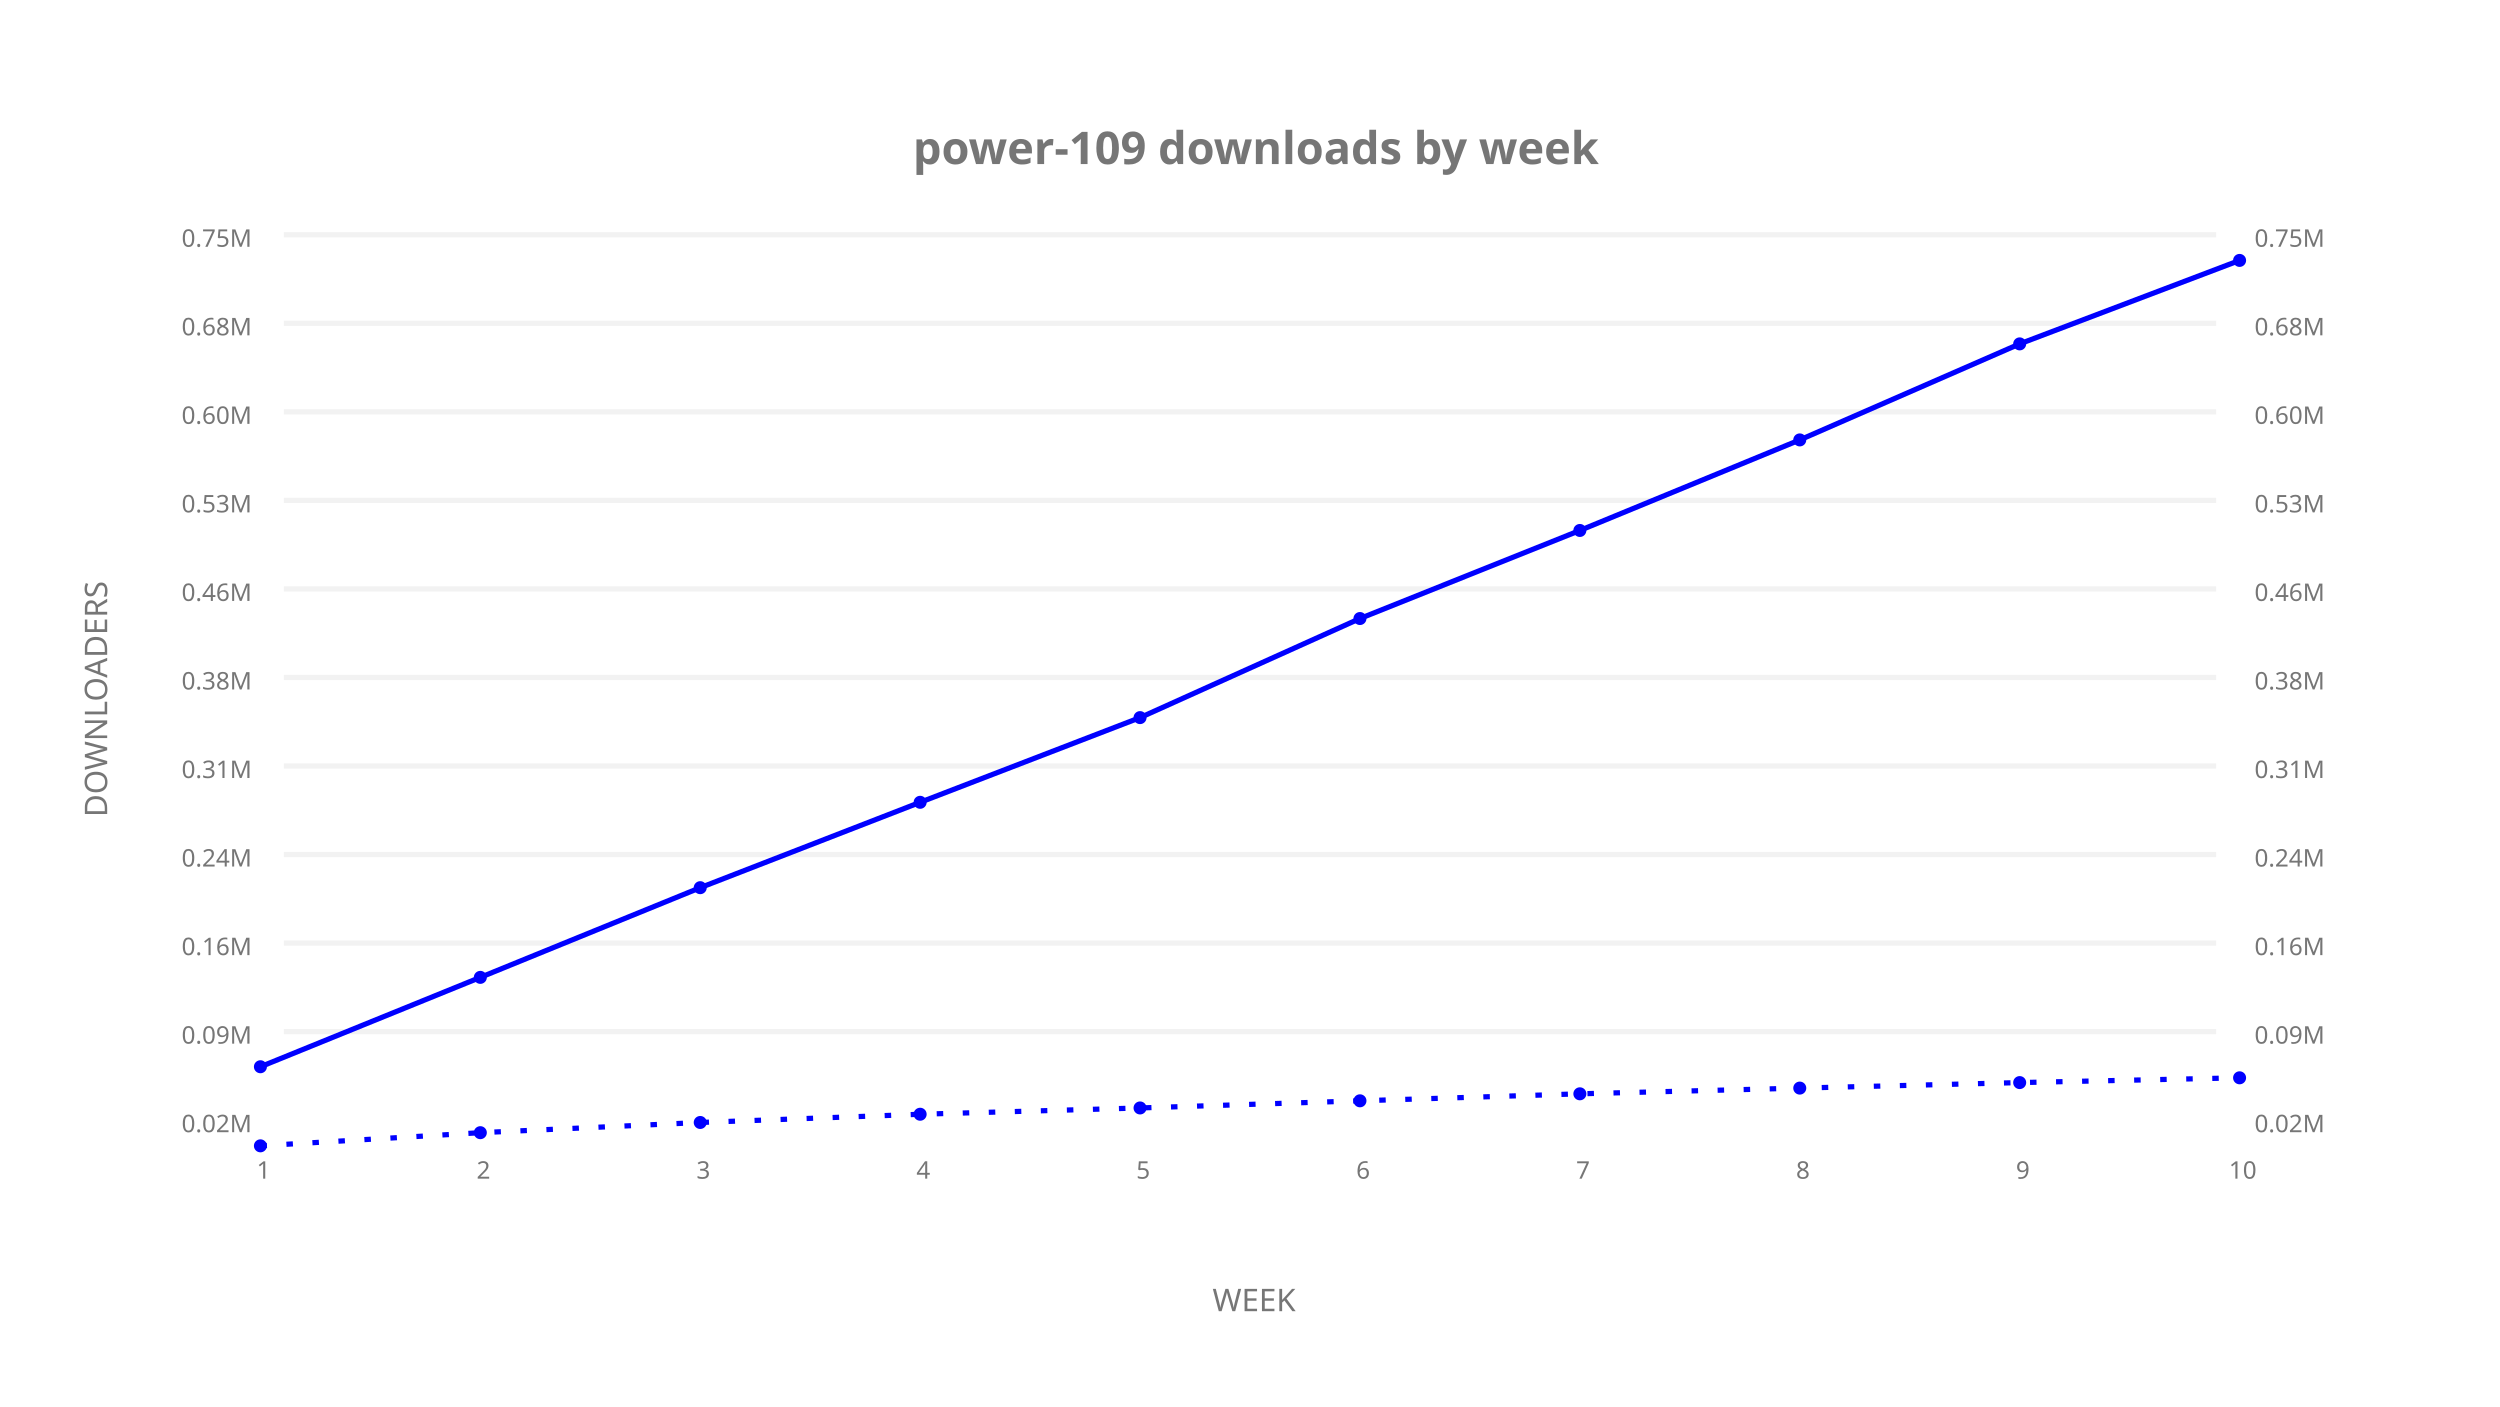
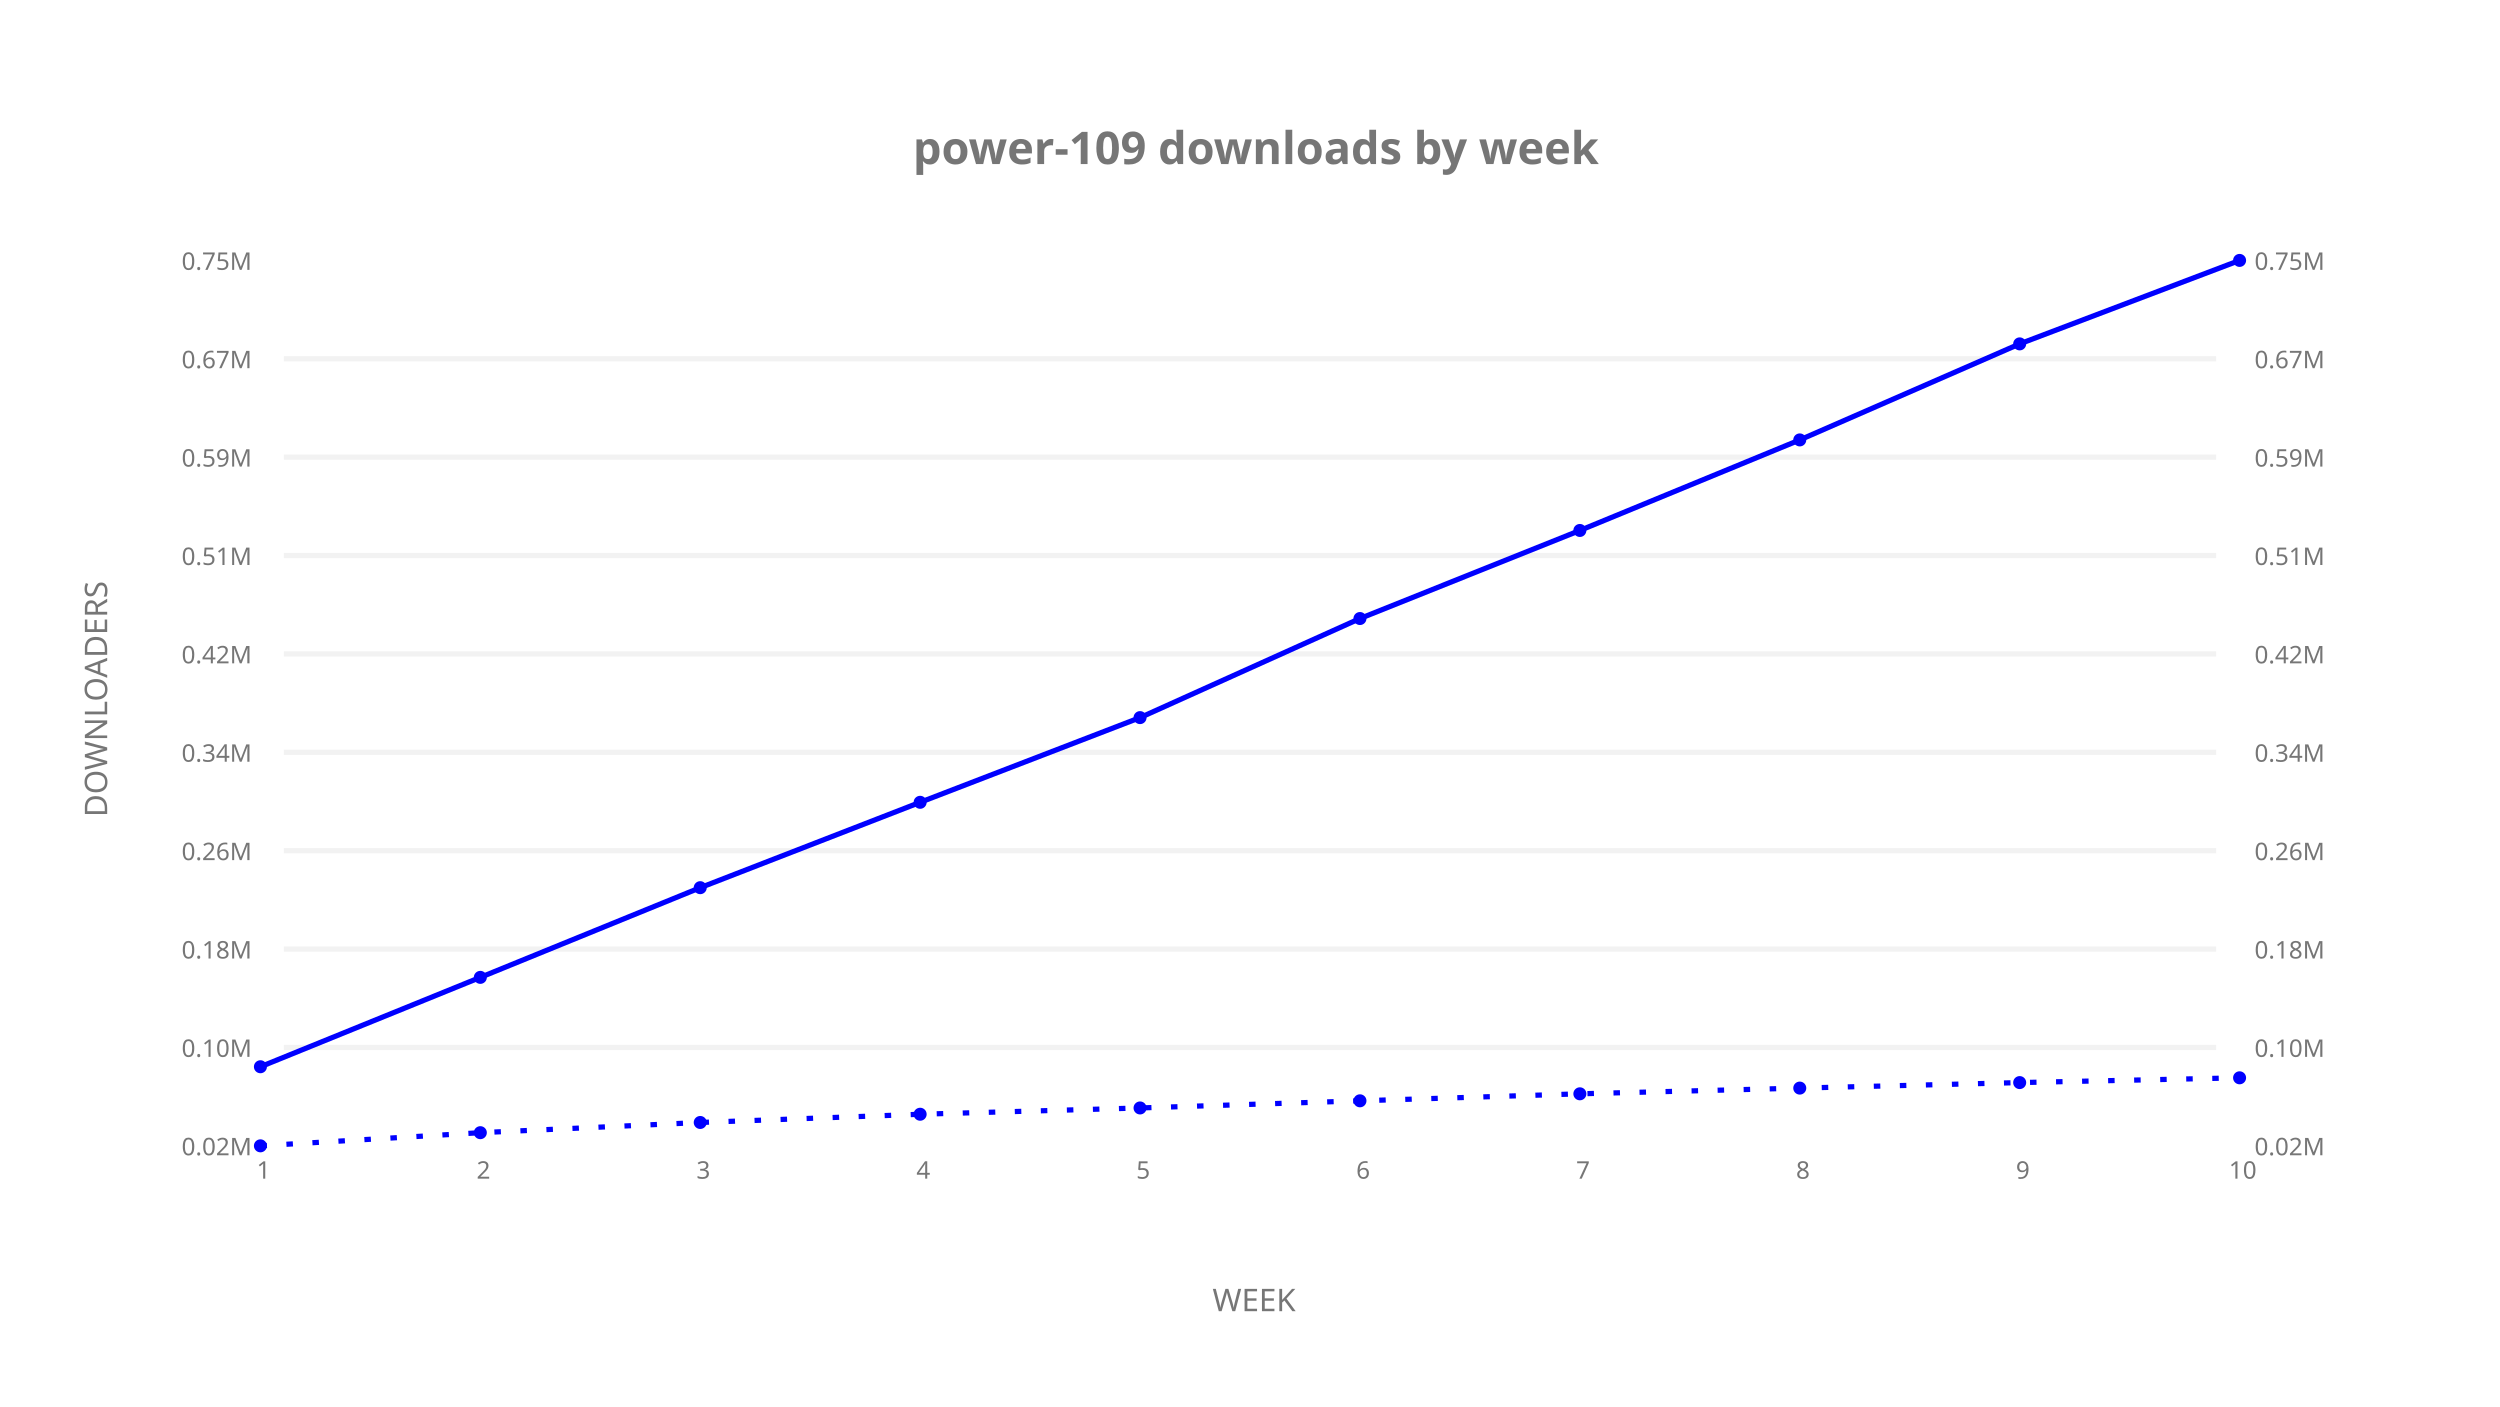
<svg xmlns="http://www.w3.org/2000/svg" xml:space="preserve" id="power-109-downloads-by-week-power-109-week" x="0px" y="0px" width="1920px" height="1080px" viewBox="0 0 1920 1080" enable-background="new 0 0 1920 1080" role="img">
  <g id="annotations">
    <text x="960" y="126" font-family="Atkinson Hyperlegible" font-size="26pt" text-anchor="middle" text-align="center" font-weight="600" font-style="normal" style="fill:rgb(118,118,118); fill-opacity:1; stroke:rgb(118,118,118); stroke-opacity:0; stroke-width:0.5"> power-109 downloads by week</text>
    <g id="axes-lines">
      <text x="960" y="1007" font-family="Atkinson Hyperlegible" font-size="18pt" text-anchor="middle" text-align="center" font-weight="500" font-style="normal" style="fill:rgb(118,118,118); fill-opacity:1; stroke:rgb(118,118,118); stroke-opacity:0; stroke-width:0.5"> WEEK</text>
      <text x="73" y="540" font-family="Atkinson Hyperlegible" font-size="18pt" text-anchor="middle" text-align="center" dominant-baseline="central" font-weight="500" font-style="normal" style="fill:rgb(118,118,118); fill-opacity:1; stroke:rgb(118,118,118); stroke-opacity:0; stroke-width:0.5" transform="rotate(-90,73,540)"> DOWNLOADERS</text>
    </g>
    <g id="tic-y-label-lines">
-       <line x1="218" y1="792.283" x2="1702" y2="792.283" style="fill:rgb(0,0,255); fill-opacity:0; stroke:rgb(242,242,242); stroke-opacity:1; stroke-width:4" />
-       <line x1="218" y1="724.283" x2="1702" y2="724.283" style="fill:rgb(0,0,255); fill-opacity:0; stroke:rgb(242,242,242); stroke-opacity:1; stroke-width:4" />
-       <line x1="218" y1="656.283" x2="1702" y2="656.283" style="fill:rgb(0,0,255); fill-opacity:0; stroke:rgb(242,242,242); stroke-opacity:1; stroke-width:4" />
-       <line x1="218" y1="588.283" x2="1702" y2="588.283" style="fill:rgb(0,0,255); fill-opacity:0; stroke:rgb(242,242,242); stroke-opacity:1; stroke-width:4" />
-       <line x1="218" y1="520.283" x2="1702" y2="520.283" style="fill:rgb(0,0,255); fill-opacity:0; stroke:rgb(242,242,242); stroke-opacity:1; stroke-width:4" />
-       <line x1="218" y1="452.283" x2="1702" y2="452.283" style="fill:rgb(0,0,255); fill-opacity:0; stroke:rgb(242,242,242); stroke-opacity:1; stroke-width:4" />
-       <line x1="218" y1="384.283" x2="1702" y2="384.283" style="fill:rgb(0,0,255); fill-opacity:0; stroke:rgb(242,242,242); stroke-opacity:1; stroke-width:4" />
-       <line x1="218" y1="316.283" x2="1702" y2="316.283" style="fill:rgb(0,0,255); fill-opacity:0; stroke:rgb(242,242,242); stroke-opacity:1; stroke-width:4" />
-       <line x1="218" y1="248.283" x2="1702" y2="248.283" style="fill:rgb(0,0,255); fill-opacity:0; stroke:rgb(242,242,242); stroke-opacity:1; stroke-width:4" />
-       <line x1="218" y1="180.283" x2="1702" y2="180.283" style="fill:rgb(0,0,255); fill-opacity:0; stroke:rgb(242,242,242); stroke-opacity:1; stroke-width:4" />
+       <line x1="218" y1="804.444" x2="1702" y2="804.444" style="fill:rgb(0,0,255); fill-opacity:0; stroke:rgb(242,242,242); stroke-opacity:1; stroke-width:4" />
+       <line x1="218" y1="728.889" x2="1702" y2="728.889" style="fill:rgb(0,0,255); fill-opacity:0; stroke:rgb(242,242,242); stroke-opacity:1; stroke-width:4" />
+       <line x1="218" y1="653.333" x2="1702" y2="653.333" style="fill:rgb(0,0,255); fill-opacity:0; stroke:rgb(242,242,242); stroke-opacity:1; stroke-width:4" />
+       <line x1="218" y1="577.778" x2="1702" y2="577.778" style="fill:rgb(0,0,255); fill-opacity:0; stroke:rgb(242,242,242); stroke-opacity:1; stroke-width:4" />
+       <line x1="218" y1="502.222" x2="1702" y2="502.222" style="fill:rgb(0,0,255); fill-opacity:0; stroke:rgb(242,242,242); stroke-opacity:1; stroke-width:4" />
+       <line x1="218" y1="426.667" x2="1702" y2="426.667" style="fill:rgb(0,0,255); fill-opacity:0; stroke:rgb(242,242,242); stroke-opacity:1; stroke-width:4" />
+       <line x1="218" y1="351.111" x2="1702" y2="351.111" style="fill:rgb(0,0,255); fill-opacity:0; stroke:rgb(242,242,242); stroke-opacity:1; stroke-width:4" />
+       <line x1="218" y1="275.556" x2="1702" y2="275.556" style="fill:rgb(0,0,255); fill-opacity:0; stroke:rgb(242,242,242); stroke-opacity:1; stroke-width:4" />
    </g>
    <g id="tic-x-labels">
      <text x="200" y="898" font-family="Atkinson Hyperlegible" font-size="14pt" text-anchor="middle" text-align="center" dominant-baseline="central" font-weight="400" font-style="normal" style="fill:rgb(118,118,118); fill-opacity:1; stroke:rgb(118,118,118); stroke-opacity:0; stroke-width:0.5"> 1</text>
      <text x="368.889" y="898" font-family="Atkinson Hyperlegible" font-size="14pt" text-anchor="middle" text-align="center" dominant-baseline="central" font-weight="400" font-style="normal" style="fill:rgb(118,118,118); fill-opacity:1; stroke:rgb(118,118,118); stroke-opacity:0; stroke-width:0.5"> 2</text>
      <text x="537.778" y="898" font-family="Atkinson Hyperlegible" font-size="14pt" text-anchor="middle" text-align="center" dominant-baseline="central" font-weight="400" font-style="normal" style="fill:rgb(118,118,118); fill-opacity:1; stroke:rgb(118,118,118); stroke-opacity:0; stroke-width:0.5"> 3</text>
      <text x="706.667" y="898" font-family="Atkinson Hyperlegible" font-size="14pt" text-anchor="middle" text-align="center" dominant-baseline="central" font-weight="400" font-style="normal" style="fill:rgb(118,118,118); fill-opacity:1; stroke:rgb(118,118,118); stroke-opacity:0; stroke-width:0.5"> 4</text>
      <text x="875.556" y="898" font-family="Atkinson Hyperlegible" font-size="14pt" text-anchor="middle" text-align="center" dominant-baseline="central" font-weight="400" font-style="normal" style="fill:rgb(118,118,118); fill-opacity:1; stroke:rgb(118,118,118); stroke-opacity:0; stroke-width:0.5"> 5</text>
      <text x="1044.444" y="898" font-family="Atkinson Hyperlegible" font-size="14pt" text-anchor="middle" text-align="center" dominant-baseline="central" font-weight="400" font-style="normal" style="fill:rgb(118,118,118); fill-opacity:1; stroke:rgb(118,118,118); stroke-opacity:0; stroke-width:0.5"> 6</text>
      <text x="1213.333" y="898" font-family="Atkinson Hyperlegible" font-size="14pt" text-anchor="middle" text-align="center" dominant-baseline="central" font-weight="400" font-style="normal" style="fill:rgb(118,118,118); fill-opacity:1; stroke:rgb(118,118,118); stroke-opacity:0; stroke-width:0.5"> 7</text>
      <text x="1382.222" y="898" font-family="Atkinson Hyperlegible" font-size="14pt" text-anchor="middle" text-align="center" dominant-baseline="central" font-weight="400" font-style="normal" style="fill:rgb(118,118,118); fill-opacity:1; stroke:rgb(118,118,118); stroke-opacity:0; stroke-width:0.5"> 8</text>
      <text x="1551.111" y="898" font-family="Atkinson Hyperlegible" font-size="14pt" text-anchor="middle" text-align="center" dominant-baseline="central" font-weight="400" font-style="normal" style="fill:rgb(118,118,118); fill-opacity:1; stroke:rgb(118,118,118); stroke-opacity:0; stroke-width:0.5"> 9</text>
      <text x="1720" y="898" font-family="Atkinson Hyperlegible" font-size="14pt" text-anchor="middle" text-align="center" dominant-baseline="central" font-weight="400" font-style="normal" style="fill:rgb(118,118,118); fill-opacity:1; stroke:rgb(118,118,118); stroke-opacity:0; stroke-width:0.5"> 10</text>
    </g>
    <g id="tic-y-labels">
-       <text x="164" y="862.283" font-family="Atkinson Hyperlegible" font-size="14pt" text-anchor="middle" text-align="center" dominant-baseline="central" font-weight="400" font-style="normal" style="fill:rgb(118,118,118); fill-opacity:1; stroke:rgb(118,118,118); stroke-opacity:0; stroke-width:0.5"> 0.02M</text>
-       <text x="1756" y="862.283" font-family="Atkinson Hyperlegible" font-size="14pt" text-anchor="middle" text-align="center" dominant-baseline="central" font-weight="400" font-style="normal" style="fill:rgb(118,118,118); fill-opacity:1; stroke:rgb(118,118,118); stroke-opacity:0; stroke-width:0.5"> 0.02M</text>
-       <text x="164" y="794.283" font-family="Atkinson Hyperlegible" font-size="14pt" text-anchor="middle" text-align="center" dominant-baseline="central" font-weight="400" font-style="normal" style="fill:rgb(118,118,118); fill-opacity:1; stroke:rgb(118,118,118); stroke-opacity:0; stroke-width:0.5"> 0.09M</text>
-       <text x="1756" y="794.283" font-family="Atkinson Hyperlegible" font-size="14pt" text-anchor="middle" text-align="center" dominant-baseline="central" font-weight="400" font-style="normal" style="fill:rgb(118,118,118); fill-opacity:1; stroke:rgb(118,118,118); stroke-opacity:0; stroke-width:0.5"> 0.09M</text>
-       <text x="164" y="726.283" font-family="Atkinson Hyperlegible" font-size="14pt" text-anchor="middle" text-align="center" dominant-baseline="central" font-weight="400" font-style="normal" style="fill:rgb(118,118,118); fill-opacity:1; stroke:rgb(118,118,118); stroke-opacity:0; stroke-width:0.5"> 0.16M</text>
-       <text x="1756" y="726.283" font-family="Atkinson Hyperlegible" font-size="14pt" text-anchor="middle" text-align="center" dominant-baseline="central" font-weight="400" font-style="normal" style="fill:rgb(118,118,118); fill-opacity:1; stroke:rgb(118,118,118); stroke-opacity:0; stroke-width:0.5"> 0.16M</text>
-       <text x="164" y="658.283" font-family="Atkinson Hyperlegible" font-size="14pt" text-anchor="middle" text-align="center" dominant-baseline="central" font-weight="400" font-style="normal" style="fill:rgb(118,118,118); fill-opacity:1; stroke:rgb(118,118,118); stroke-opacity:0; stroke-width:0.5"> 0.24M</text>
-       <text x="1756" y="658.283" font-family="Atkinson Hyperlegible" font-size="14pt" text-anchor="middle" text-align="center" dominant-baseline="central" font-weight="400" font-style="normal" style="fill:rgb(118,118,118); fill-opacity:1; stroke:rgb(118,118,118); stroke-opacity:0; stroke-width:0.5"> 0.24M</text>
-       <text x="164" y="590.283" font-family="Atkinson Hyperlegible" font-size="14pt" text-anchor="middle" text-align="center" dominant-baseline="central" font-weight="400" font-style="normal" style="fill:rgb(118,118,118); fill-opacity:1; stroke:rgb(118,118,118); stroke-opacity:0; stroke-width:0.5"> 0.31M</text>
-       <text x="1756" y="590.283" font-family="Atkinson Hyperlegible" font-size="14pt" text-anchor="middle" text-align="center" dominant-baseline="central" font-weight="400" font-style="normal" style="fill:rgb(118,118,118); fill-opacity:1; stroke:rgb(118,118,118); stroke-opacity:0; stroke-width:0.5"> 0.31M</text>
-       <text x="164" y="522.283" font-family="Atkinson Hyperlegible" font-size="14pt" text-anchor="middle" text-align="center" dominant-baseline="central" font-weight="400" font-style="normal" style="fill:rgb(118,118,118); fill-opacity:1; stroke:rgb(118,118,118); stroke-opacity:0; stroke-width:0.5"> 0.38M</text>
-       <text x="1756" y="522.283" font-family="Atkinson Hyperlegible" font-size="14pt" text-anchor="middle" text-align="center" dominant-baseline="central" font-weight="400" font-style="normal" style="fill:rgb(118,118,118); fill-opacity:1; stroke:rgb(118,118,118); stroke-opacity:0; stroke-width:0.5"> 0.38M</text>
-       <text x="164" y="454.283" font-family="Atkinson Hyperlegible" font-size="14pt" text-anchor="middle" text-align="center" dominant-baseline="central" font-weight="400" font-style="normal" style="fill:rgb(118,118,118); fill-opacity:1; stroke:rgb(118,118,118); stroke-opacity:0; stroke-width:0.5"> 0.46M</text>
-       <text x="1756" y="454.283" font-family="Atkinson Hyperlegible" font-size="14pt" text-anchor="middle" text-align="center" dominant-baseline="central" font-weight="400" font-style="normal" style="fill:rgb(118,118,118); fill-opacity:1; stroke:rgb(118,118,118); stroke-opacity:0; stroke-width:0.5"> 0.46M</text>
-       <text x="164" y="386.283" font-family="Atkinson Hyperlegible" font-size="14pt" text-anchor="middle" text-align="center" dominant-baseline="central" font-weight="400" font-style="normal" style="fill:rgb(118,118,118); fill-opacity:1; stroke:rgb(118,118,118); stroke-opacity:0; stroke-width:0.5"> 0.53M</text>
-       <text x="1756" y="386.283" font-family="Atkinson Hyperlegible" font-size="14pt" text-anchor="middle" text-align="center" dominant-baseline="central" font-weight="400" font-style="normal" style="fill:rgb(118,118,118); fill-opacity:1; stroke:rgb(118,118,118); stroke-opacity:0; stroke-width:0.5"> 0.53M</text>
-       <text x="164" y="318.283" font-family="Atkinson Hyperlegible" font-size="14pt" text-anchor="middle" text-align="center" dominant-baseline="central" font-weight="400" font-style="normal" style="fill:rgb(118,118,118); fill-opacity:1; stroke:rgb(118,118,118); stroke-opacity:0; stroke-width:0.5"> 0.60M</text>
-       <text x="1756" y="318.283" font-family="Atkinson Hyperlegible" font-size="14pt" text-anchor="middle" text-align="center" dominant-baseline="central" font-weight="400" font-style="normal" style="fill:rgb(118,118,118); fill-opacity:1; stroke:rgb(118,118,118); stroke-opacity:0; stroke-width:0.5"> 0.60M</text>
-       <text x="164" y="250.283" font-family="Atkinson Hyperlegible" font-size="14pt" text-anchor="middle" text-align="center" dominant-baseline="central" font-weight="400" font-style="normal" style="fill:rgb(118,118,118); fill-opacity:1; stroke:rgb(118,118,118); stroke-opacity:0; stroke-width:0.5"> 0.68M</text>
-       <text x="1756" y="250.283" font-family="Atkinson Hyperlegible" font-size="14pt" text-anchor="middle" text-align="center" dominant-baseline="central" font-weight="400" font-style="normal" style="fill:rgb(118,118,118); fill-opacity:1; stroke:rgb(118,118,118); stroke-opacity:0; stroke-width:0.5"> 0.68M</text>
-       <text x="164" y="182.283" font-family="Atkinson Hyperlegible" font-size="14pt" text-anchor="middle" text-align="center" dominant-baseline="central" font-weight="400" font-style="normal" style="fill:rgb(118,118,118); fill-opacity:1; stroke:rgb(118,118,118); stroke-opacity:0; stroke-width:0.5"> 0.75M</text>
-       <text x="1756" y="182.283" font-family="Atkinson Hyperlegible" font-size="14pt" text-anchor="middle" text-align="center" dominant-baseline="central" font-weight="400" font-style="normal" style="fill:rgb(118,118,118); fill-opacity:1; stroke:rgb(118,118,118); stroke-opacity:0; stroke-width:0.5"> 0.75M</text>
+       <text x="164" y="880" font-family="Atkinson Hyperlegible" font-size="14pt" text-anchor="middle" text-align="center" dominant-baseline="central" font-weight="400" font-style="normal" style="fill:rgb(118,118,118); fill-opacity:1; stroke:rgb(118,118,118); stroke-opacity:0; stroke-width:0.5"> 0.02M</text>
+       <text x="1756" y="880" font-family="Atkinson Hyperlegible" font-size="14pt" text-anchor="middle" text-align="center" dominant-baseline="central" font-weight="400" font-style="normal" style="fill:rgb(118,118,118); fill-opacity:1; stroke:rgb(118,118,118); stroke-opacity:0; stroke-width:0.5"> 0.02M</text>
+       <text x="164" y="804.444" font-family="Atkinson Hyperlegible" font-size="14pt" text-anchor="middle" text-align="center" dominant-baseline="central" font-weight="400" font-style="normal" style="fill:rgb(118,118,118); fill-opacity:1; stroke:rgb(118,118,118); stroke-opacity:0; stroke-width:0.5"> 0.10M</text>
+       <text x="1756" y="804.444" font-family="Atkinson Hyperlegible" font-size="14pt" text-anchor="middle" text-align="center" dominant-baseline="central" font-weight="400" font-style="normal" style="fill:rgb(118,118,118); fill-opacity:1; stroke:rgb(118,118,118); stroke-opacity:0; stroke-width:0.5"> 0.10M</text>
+       <text x="164" y="728.889" font-family="Atkinson Hyperlegible" font-size="14pt" text-anchor="middle" text-align="center" dominant-baseline="central" font-weight="400" font-style="normal" style="fill:rgb(118,118,118); fill-opacity:1; stroke:rgb(118,118,118); stroke-opacity:0; stroke-width:0.5"> 0.18M</text>
+       <text x="1756" y="728.889" font-family="Atkinson Hyperlegible" font-size="14pt" text-anchor="middle" text-align="center" dominant-baseline="central" font-weight="400" font-style="normal" style="fill:rgb(118,118,118); fill-opacity:1; stroke:rgb(118,118,118); stroke-opacity:0; stroke-width:0.5"> 0.18M</text>
+       <text x="164" y="653.333" font-family="Atkinson Hyperlegible" font-size="14pt" text-anchor="middle" text-align="center" dominant-baseline="central" font-weight="400" font-style="normal" style="fill:rgb(118,118,118); fill-opacity:1; stroke:rgb(118,118,118); stroke-opacity:0; stroke-width:0.5"> 0.26M</text>
+       <text x="1756" y="653.333" font-family="Atkinson Hyperlegible" font-size="14pt" text-anchor="middle" text-align="center" dominant-baseline="central" font-weight="400" font-style="normal" style="fill:rgb(118,118,118); fill-opacity:1; stroke:rgb(118,118,118); stroke-opacity:0; stroke-width:0.5"> 0.26M</text>
+       <text x="164" y="577.778" font-family="Atkinson Hyperlegible" font-size="14pt" text-anchor="middle" text-align="center" dominant-baseline="central" font-weight="400" font-style="normal" style="fill:rgb(118,118,118); fill-opacity:1; stroke:rgb(118,118,118); stroke-opacity:0; stroke-width:0.5"> 0.34M</text>
+       <text x="1756" y="577.778" font-family="Atkinson Hyperlegible" font-size="14pt" text-anchor="middle" text-align="center" dominant-baseline="central" font-weight="400" font-style="normal" style="fill:rgb(118,118,118); fill-opacity:1; stroke:rgb(118,118,118); stroke-opacity:0; stroke-width:0.5"> 0.34M</text>
+       <text x="164" y="502.222" font-family="Atkinson Hyperlegible" font-size="14pt" text-anchor="middle" text-align="center" dominant-baseline="central" font-weight="400" font-style="normal" style="fill:rgb(118,118,118); fill-opacity:1; stroke:rgb(118,118,118); stroke-opacity:0; stroke-width:0.5"> 0.42M</text>
+       <text x="1756" y="502.222" font-family="Atkinson Hyperlegible" font-size="14pt" text-anchor="middle" text-align="center" dominant-baseline="central" font-weight="400" font-style="normal" style="fill:rgb(118,118,118); fill-opacity:1; stroke:rgb(118,118,118); stroke-opacity:0; stroke-width:0.5"> 0.42M</text>
+       <text x="164" y="426.667" font-family="Atkinson Hyperlegible" font-size="14pt" text-anchor="middle" text-align="center" dominant-baseline="central" font-weight="400" font-style="normal" style="fill:rgb(118,118,118); fill-opacity:1; stroke:rgb(118,118,118); stroke-opacity:0; stroke-width:0.5"> 0.51M</text>
+       <text x="1756" y="426.667" font-family="Atkinson Hyperlegible" font-size="14pt" text-anchor="middle" text-align="center" dominant-baseline="central" font-weight="400" font-style="normal" style="fill:rgb(118,118,118); fill-opacity:1; stroke:rgb(118,118,118); stroke-opacity:0; stroke-width:0.5"> 0.51M</text>
+       <text x="164" y="351.111" font-family="Atkinson Hyperlegible" font-size="14pt" text-anchor="middle" text-align="center" dominant-baseline="central" font-weight="400" font-style="normal" style="fill:rgb(118,118,118); fill-opacity:1; stroke:rgb(118,118,118); stroke-opacity:0; stroke-width:0.5"> 0.59M</text>
+       <text x="1756" y="351.111" font-family="Atkinson Hyperlegible" font-size="14pt" text-anchor="middle" text-align="center" dominant-baseline="central" font-weight="400" font-style="normal" style="fill:rgb(118,118,118); fill-opacity:1; stroke:rgb(118,118,118); stroke-opacity:0; stroke-width:0.5"> 0.59M</text>
+       <text x="164" y="275.556" font-family="Atkinson Hyperlegible" font-size="14pt" text-anchor="middle" text-align="center" dominant-baseline="central" font-weight="400" font-style="normal" style="fill:rgb(118,118,118); fill-opacity:1; stroke:rgb(118,118,118); stroke-opacity:0; stroke-width:0.5"> 0.67M</text>
+       <text x="1756" y="275.556" font-family="Atkinson Hyperlegible" font-size="14pt" text-anchor="middle" text-align="center" dominant-baseline="central" font-weight="400" font-style="normal" style="fill:rgb(118,118,118); fill-opacity:1; stroke:rgb(118,118,118); stroke-opacity:0; stroke-width:0.5"> 0.67M</text>
+       <text x="164" y="200" font-family="Atkinson Hyperlegible" font-size="14pt" text-anchor="middle" text-align="center" dominant-baseline="central" font-weight="400" font-style="normal" style="fill:rgb(118,118,118); fill-opacity:1; stroke:rgb(118,118,118); stroke-opacity:0; stroke-width:0.5"> 0.75M</text>
+       <text x="1756" y="200" font-family="Atkinson Hyperlegible" font-size="14pt" text-anchor="middle" text-align="center" dominant-baseline="central" font-weight="400" font-style="normal" style="fill:rgb(118,118,118); fill-opacity:1; stroke:rgb(118,118,118); stroke-opacity:0; stroke-width:0.5"> 0.75M</text>
    </g>
  </g>
  <g id="polyline-power-109 downloads by week">
    <polyline points="200,819.26 368.889,750.619 537.778,681.735 706.667,616.174 875.556,551.123 1044.44,475.029 1213.33,407.399 1382.22,337.856 1551.11,264.105 1720,200 " style="fill:rgb(0,0,255); fill-opacity:0; stroke:rgb(0,0,255); stroke-opacity:1; stroke-width:4" />
  </g>
  <g id="markers-power-109 downloads by week">
    <circle cx="200" cy="819.26" r="5" style="fill:rgb(0,0,255); fill-opacity:1; stroke:rgb(0,0,255); stroke-opacity:0; stroke-width:4">
</circle>
    <circle cx="368.889" cy="750.619" r="5" style="fill:rgb(0,0,255); fill-opacity:1; stroke:rgb(0,0,255); stroke-opacity:0; stroke-width:4">
</circle>
    <circle cx="537.778" cy="681.735" r="5" style="fill:rgb(0,0,255); fill-opacity:1; stroke:rgb(0,0,255); stroke-opacity:0; stroke-width:4">
</circle>
    <circle cx="706.667" cy="616.174" r="5" style="fill:rgb(0,0,255); fill-opacity:1; stroke:rgb(0,0,255); stroke-opacity:0; stroke-width:4">
</circle>
    <circle cx="875.556" cy="551.123" r="5" style="fill:rgb(0,0,255); fill-opacity:1; stroke:rgb(0,0,255); stroke-opacity:0; stroke-width:4">
</circle>
    <circle cx="1044.444" cy="475.029" r="5" style="fill:rgb(0,0,255); fill-opacity:1; stroke:rgb(0,0,255); stroke-opacity:0; stroke-width:4">
</circle>
    <circle cx="1213.333" cy="407.399" r="5" style="fill:rgb(0,0,255); fill-opacity:1; stroke:rgb(0,0,255); stroke-opacity:0; stroke-width:4">
</circle>
    <circle cx="1382.222" cy="337.856" r="5" style="fill:rgb(0,0,255); fill-opacity:1; stroke:rgb(0,0,255); stroke-opacity:0; stroke-width:4">
</circle>
    <circle cx="1551.111" cy="264.105" r="5" style="fill:rgb(0,0,255); fill-opacity:1; stroke:rgb(0,0,255); stroke-opacity:0; stroke-width:4">
</circle>
    <circle cx="1720" cy="200" r="5" style="fill:rgb(0,0,255); fill-opacity:1; stroke:rgb(0,0,255); stroke-opacity:0; stroke-width:4">
</circle>
  </g>
  <g id="polyline-power-109 downloads by week uploaders">
    <polyline points="200,880 368.889,869.897 537.778,862.06 706.667,855.74 875.556,850.909 1044.44,845.423 1213.33,840.044 1382.22,835.659 1551.11,831.428 1720,827.757 " stroke-dasharray="5 15" style="fill:rgb(0,0,255); fill-opacity:0; stroke:rgb(0,0,255); stroke-opacity:1; stroke-width:4" />
  </g>
  <g id="markers-power-109 downloads by week uploaders">
    <circle cx="200" cy="880" r="5" style="fill:rgb(0,0,255); fill-opacity:1; stroke:rgb(0,0,255); stroke-opacity:0; stroke-width:4">
</circle>
    <circle cx="368.889" cy="869.897" r="5" style="fill:rgb(0,0,255); fill-opacity:1; stroke:rgb(0,0,255); stroke-opacity:0; stroke-width:4">
</circle>
    <circle cx="537.778" cy="862.06" r="5" style="fill:rgb(0,0,255); fill-opacity:1; stroke:rgb(0,0,255); stroke-opacity:0; stroke-width:4">
</circle>
    <circle cx="706.667" cy="855.74" r="5" style="fill:rgb(0,0,255); fill-opacity:1; stroke:rgb(0,0,255); stroke-opacity:0; stroke-width:4">
</circle>
    <circle cx="875.556" cy="850.909" r="5" style="fill:rgb(0,0,255); fill-opacity:1; stroke:rgb(0,0,255); stroke-opacity:0; stroke-width:4">
</circle>
    <circle cx="1044.444" cy="845.423" r="5" style="fill:rgb(0,0,255); fill-opacity:1; stroke:rgb(0,0,255); stroke-opacity:0; stroke-width:4">
</circle>
    <circle cx="1213.333" cy="840.044" r="5" style="fill:rgb(0,0,255); fill-opacity:1; stroke:rgb(0,0,255); stroke-opacity:0; stroke-width:4">
</circle>
    <circle cx="1382.222" cy="835.659" r="5" style="fill:rgb(0,0,255); fill-opacity:1; stroke:rgb(0,0,255); stroke-opacity:0; stroke-width:4">
</circle>
    <circle cx="1551.111" cy="831.428" r="5" style="fill:rgb(0,0,255); fill-opacity:1; stroke:rgb(0,0,255); stroke-opacity:0; stroke-width:4">
</circle>
    <circle cx="1720" cy="827.757" r="5" style="fill:rgb(0,0,255); fill-opacity:1; stroke:rgb(0,0,255); stroke-opacity:0; stroke-width:4">
</circle>
  </g>
</svg>
